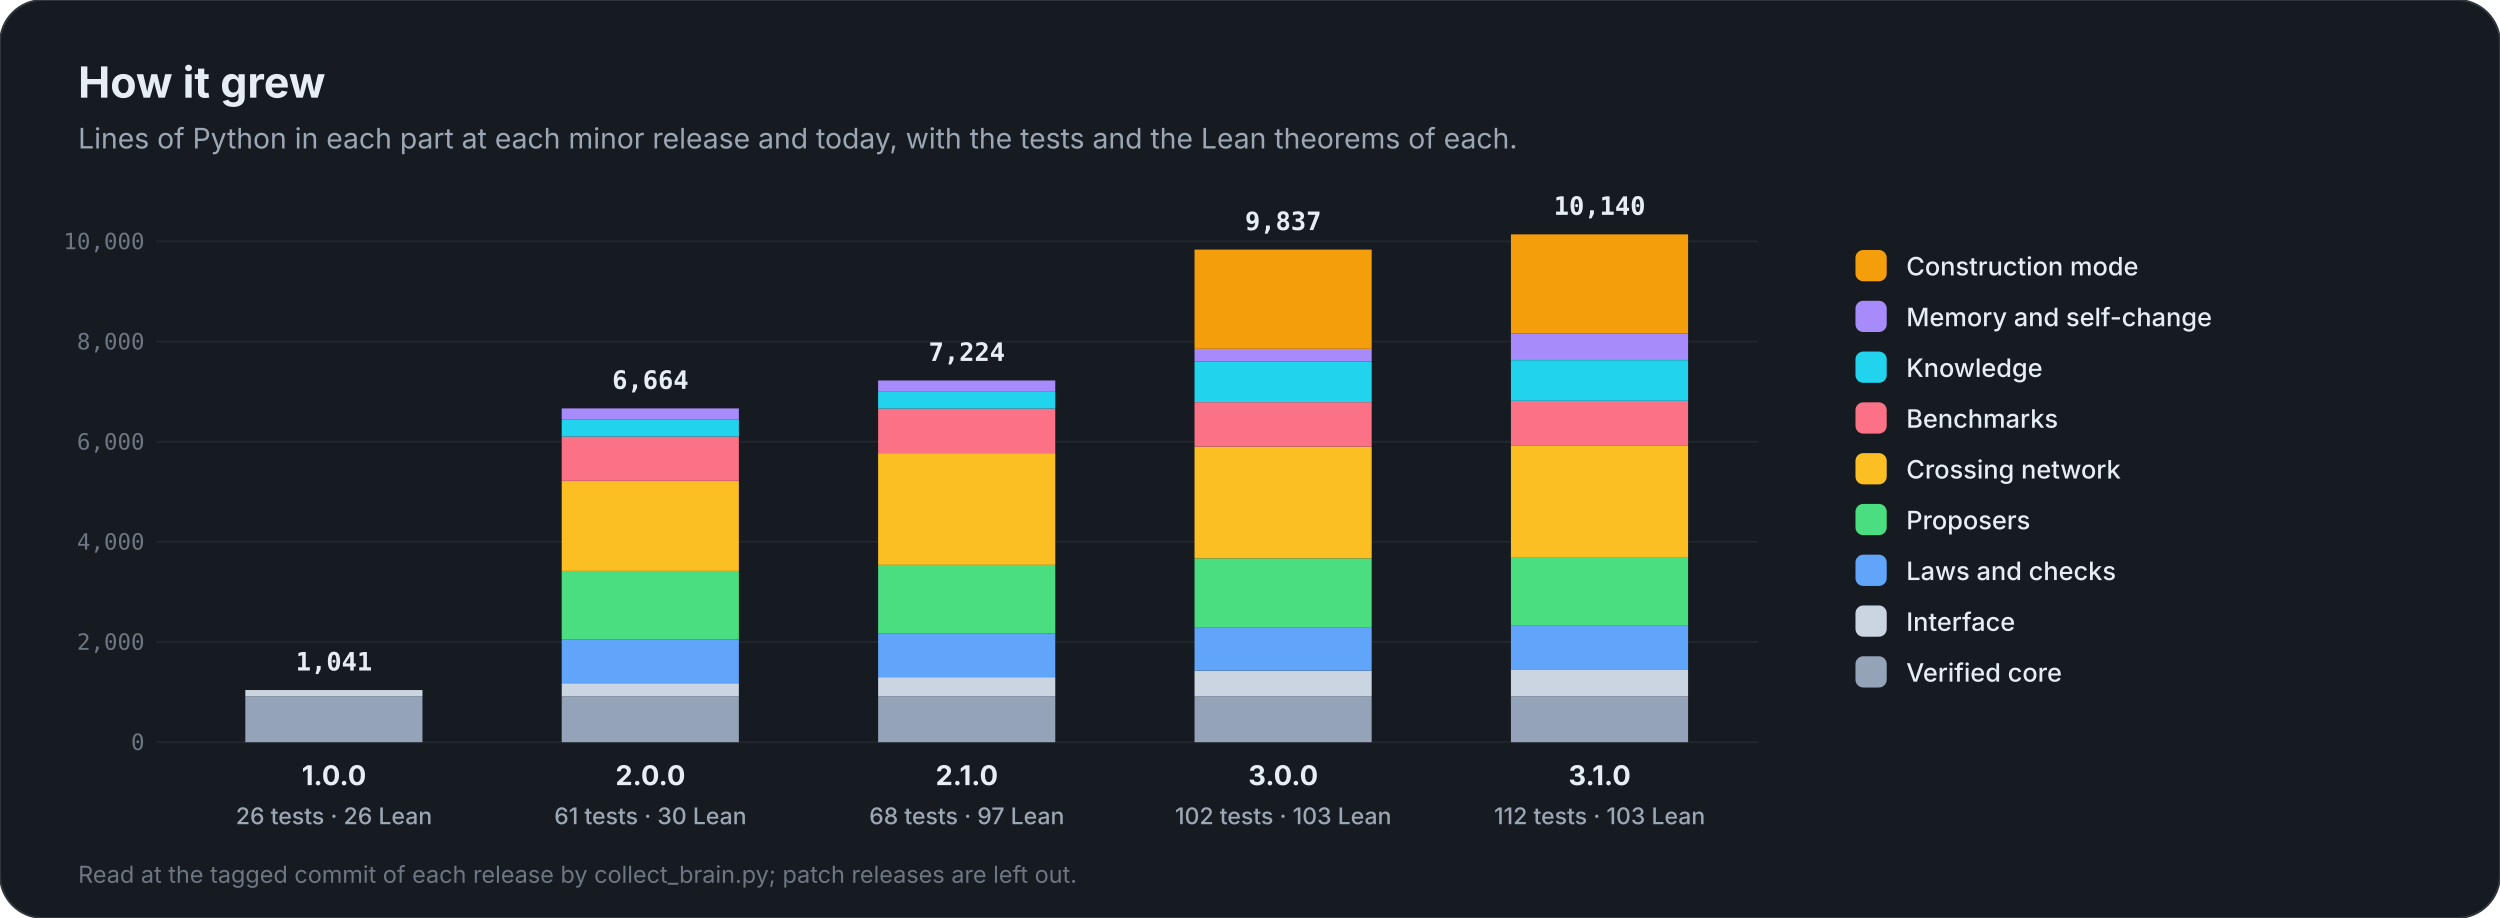
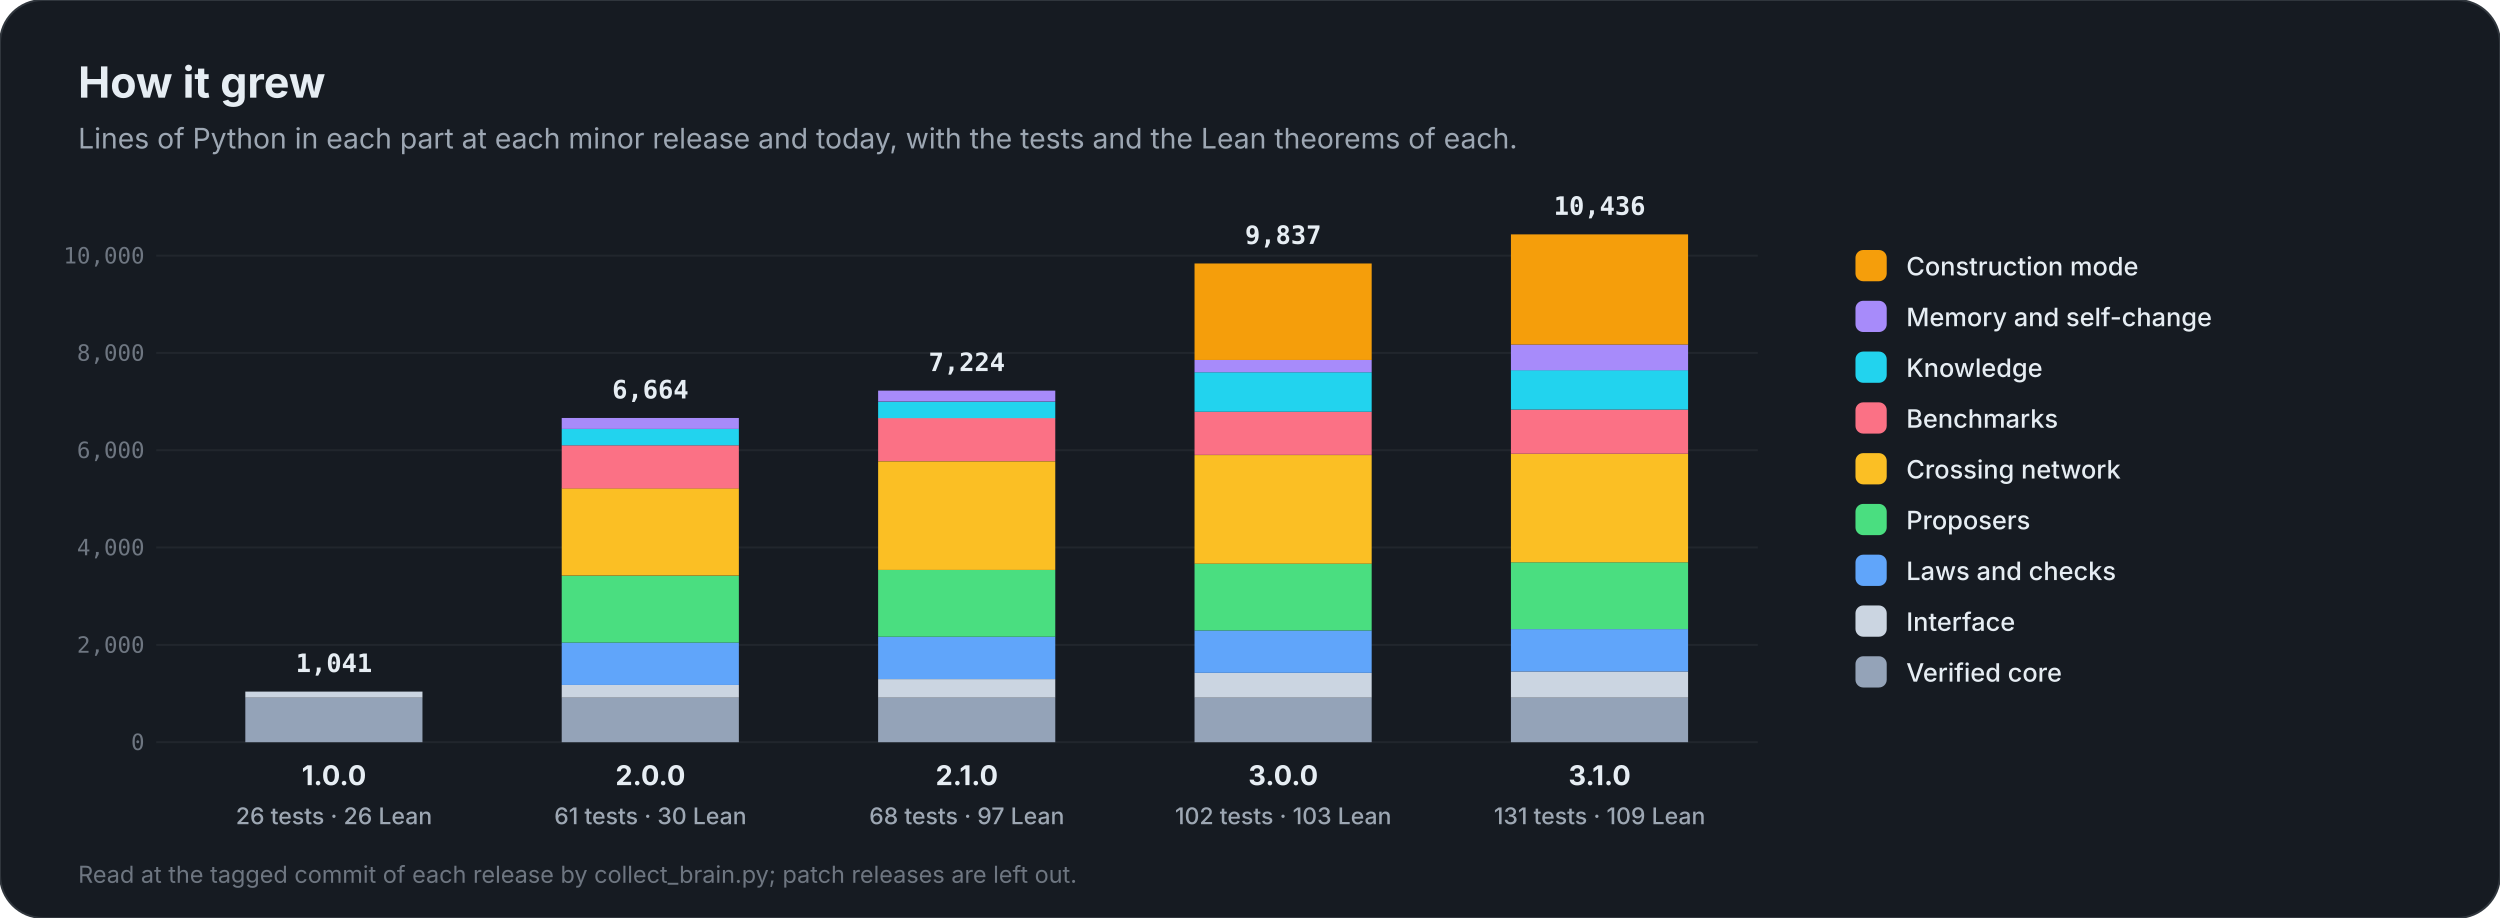
<svg xmlns="http://www.w3.org/2000/svg" viewBox="0 0 1280 470" width="1280" height="470" role="img" aria-label="How Anaxia grew, release by release">
  <rect width="1280" height="470" rx="22" fill="#161b22" stroke="#30363d" />
  <text x="40.0" y="50.0" font-family="Inter, 'Segoe UI', Roboto, Helvetica, Arial, sans-serif" font-size="22" font-weight="700" fill="#e6edf3" text-anchor="start">How it grew</text>
  <text x="40.0" y="76.0" font-family="Inter, 'Segoe UI', Roboto, Helvetica, Arial, sans-serif" font-size="14.5" font-weight="400" fill="#9da7b3" text-anchor="start">Lines of Python in each part at each minor release and today, with the tests and the Lean theorems of each.</text>
  <line x1="80" y1="380.0" x2="900" y2="380.0" stroke="#21262d" />
  <text x="74.0" y="384.0" font-family="'JetBrains Mono', 'SFMono-Regular', Menlo, Consolas, monospace" font-size="11.5" font-weight="500" fill="#6e7681" text-anchor="end">0</text>
-   <line x1="80" y1="328.7" x2="900" y2="328.7" stroke="#21262d" />
-   <text x="74.0" y="332.7" font-family="'JetBrains Mono', 'SFMono-Regular', Menlo, Consolas, monospace" font-size="11.5" font-weight="500" fill="#6e7681" text-anchor="end">2,000</text>
-   <line x1="80" y1="277.4" x2="900" y2="277.4" stroke="#21262d" />
-   <text x="74.0" y="281.4" font-family="'JetBrains Mono', 'SFMono-Regular', Menlo, Consolas, monospace" font-size="11.5" font-weight="500" fill="#6e7681" text-anchor="end">4,000</text>
-   <line x1="80" y1="226.2" x2="900" y2="226.2" stroke="#21262d" />
-   <text x="74.0" y="230.2" font-family="'JetBrains Mono', 'SFMono-Regular', Menlo, Consolas, monospace" font-size="11.5" font-weight="500" fill="#6e7681" text-anchor="end">6,000</text>
-   <line x1="80" y1="174.9" x2="900" y2="174.9" stroke="#21262d" />
-   <text x="74.0" y="178.9" font-family="'JetBrains Mono', 'SFMono-Regular', Menlo, Consolas, monospace" font-size="11.5" font-weight="500" fill="#6e7681" text-anchor="end">8,000</text>
-   <line x1="80" y1="123.6" x2="900" y2="123.6" stroke="#21262d" />
-   <text x="74.0" y="127.6" font-family="'JetBrains Mono', 'SFMono-Regular', Menlo, Consolas, monospace" font-size="11.5" font-weight="500" fill="#6e7681" text-anchor="end">10,000</text>
-   <rect x="125.6" y="356.5" width="90.7" height="23.5" fill="#94a3b8" />
-   <rect x="125.6" y="353.3" width="90.7" height="3.2" fill="#cbd5e1" />
-   <text x="171.0" y="343.3" font-family="'JetBrains Mono', 'SFMono-Regular', Menlo, Consolas, monospace" font-size="13" font-weight="700" fill="#e6edf3" text-anchor="middle">1,041</text>
+   <line x1="80" y1="330.2" x2="900" y2="330.2" stroke="#21262d" />
+   <text x="74.0" y="334.2" font-family="'JetBrains Mono', 'SFMono-Regular', Menlo, Consolas, monospace" font-size="11.5" font-weight="500" fill="#6e7681" text-anchor="end">2,000</text>
+   <line x1="80" y1="280.3" x2="900" y2="280.3" stroke="#21262d" />
+   <text x="74.0" y="284.3" font-family="'JetBrains Mono', 'SFMono-Regular', Menlo, Consolas, monospace" font-size="11.5" font-weight="500" fill="#6e7681" text-anchor="end">4,000</text>
+   <line x1="80" y1="230.5" x2="900" y2="230.5" stroke="#21262d" />
+   <text x="74.0" y="234.5" font-family="'JetBrains Mono', 'SFMono-Regular', Menlo, Consolas, monospace" font-size="11.5" font-weight="500" fill="#6e7681" text-anchor="end">6,000</text>
+   <line x1="80" y1="180.7" x2="900" y2="180.7" stroke="#21262d" />
+   <text x="74.0" y="184.7" font-family="'JetBrains Mono', 'SFMono-Regular', Menlo, Consolas, monospace" font-size="11.5" font-weight="500" fill="#6e7681" text-anchor="end">8,000</text>
+   <line x1="80" y1="130.9" x2="900" y2="130.9" stroke="#21262d" />
+   <text x="74.0" y="134.9" font-family="'JetBrains Mono', 'SFMono-Regular', Menlo, Consolas, monospace" font-size="11.5" font-weight="500" fill="#6e7681" text-anchor="end">10,000</text>
+   <rect x="125.6" y="357.2" width="90.7" height="22.8" fill="#94a3b8" />
+   <rect x="125.6" y="354.1" width="90.7" height="3.1" fill="#cbd5e1" />
+   <text x="171.0" y="344.1" font-family="'JetBrains Mono', 'SFMono-Regular', Menlo, Consolas, monospace" font-size="13" font-weight="700" fill="#e6edf3" text-anchor="middle">1,041</text>
  <text x="171.0" y="402.0" font-family="Inter, 'Segoe UI', Roboto, Helvetica, Arial, sans-serif" font-size="14" font-weight="700" fill="#e6edf3" text-anchor="middle">1.0.0</text>
  <text x="171.0" y="422.0" font-family="Inter, 'Segoe UI', Roboto, Helvetica, Arial, sans-serif" font-size="11.8" font-weight="500" fill="#9da7b3" text-anchor="middle">26 tests · 26 Lean</text>
-   <rect x="287.6" y="356.5" width="90.7" height="23.5" fill="#94a3b8" />
-   <rect x="287.6" y="349.8" width="90.7" height="6.7" fill="#cbd5e1" />
-   <rect x="287.6" y="327.5" width="90.7" height="22.3" fill="#60a5fa" />
-   <rect x="287.6" y="292.3" width="90.7" height="35.2" fill="#4ade80" />
-   <rect x="287.6" y="246.3" width="90.7" height="46.0" fill="#fbbf24" />
-   <rect x="287.6" y="223.5" width="90.7" height="22.7" fill="#fb7185" />
-   <rect x="287.6" y="214.9" width="90.7" height="8.6" fill="#22d3ee" />
-   <rect x="287.6" y="209.1" width="90.7" height="5.8" fill="#a78bfa" />
-   <text x="333.0" y="199.1" font-family="'JetBrains Mono', 'SFMono-Regular', Menlo, Consolas, monospace" font-size="13" font-weight="700" fill="#e6edf3" text-anchor="middle">6,664</text>
+   <rect x="287.6" y="357.2" width="90.7" height="22.8" fill="#94a3b8" />
+   <rect x="287.6" y="350.7" width="90.7" height="6.5" fill="#cbd5e1" />
+   <rect x="287.6" y="329.0" width="90.7" height="21.7" fill="#60a5fa" />
+   <rect x="287.6" y="294.8" width="90.7" height="34.2" fill="#4ade80" />
+   <rect x="287.6" y="250.0" width="90.7" height="44.7" fill="#fbbf24" />
+   <rect x="287.6" y="228.0" width="90.7" height="22.1" fill="#fb7185" />
+   <rect x="287.6" y="219.6" width="90.7" height="8.4" fill="#22d3ee" />
+   <rect x="287.6" y="214.0" width="90.7" height="5.6" fill="#a78bfa" />
+   <text x="333.0" y="204.0" font-family="'JetBrains Mono', 'SFMono-Regular', Menlo, Consolas, monospace" font-size="13" font-weight="700" fill="#e6edf3" text-anchor="middle">6,664</text>
  <text x="333.0" y="402.0" font-family="Inter, 'Segoe UI', Roboto, Helvetica, Arial, sans-serif" font-size="14" font-weight="700" fill="#e6edf3" text-anchor="middle">2.0.0</text>
  <text x="333.0" y="422.0" font-family="Inter, 'Segoe UI', Roboto, Helvetica, Arial, sans-serif" font-size="11.8" font-weight="500" fill="#9da7b3" text-anchor="middle">61 tests · 30 Lean</text>
-   <rect x="449.6" y="356.5" width="90.7" height="23.5" fill="#94a3b8" />
-   <rect x="449.6" y="346.7" width="90.7" height="9.8" fill="#cbd5e1" />
-   <rect x="449.6" y="324.4" width="90.7" height="22.3" fill="#60a5fa" />
-   <rect x="449.6" y="289.2" width="90.7" height="35.2" fill="#4ade80" />
-   <rect x="449.6" y="232.0" width="90.7" height="57.2" fill="#fbbf24" />
-   <rect x="449.6" y="209.2" width="90.7" height="22.8" fill="#fb7185" />
-   <rect x="449.6" y="200.6" width="90.7" height="8.6" fill="#22d3ee" />
-   <rect x="449.6" y="194.8" width="90.7" height="5.8" fill="#a78bfa" />
-   <text x="495.0" y="184.8" font-family="'JetBrains Mono', 'SFMono-Regular', Menlo, Consolas, monospace" font-size="13" font-weight="700" fill="#e6edf3" text-anchor="middle">7,224</text>
+   <rect x="449.6" y="357.2" width="90.7" height="22.8" fill="#94a3b8" />
+   <rect x="449.6" y="347.7" width="90.7" height="9.5" fill="#cbd5e1" />
+   <rect x="449.6" y="326.0" width="90.7" height="21.7" fill="#60a5fa" />
+   <rect x="449.6" y="291.8" width="90.7" height="34.2" fill="#4ade80" />
+   <rect x="449.6" y="236.2" width="90.7" height="55.6" fill="#fbbf24" />
+   <rect x="449.6" y="214.0" width="90.7" height="22.1" fill="#fb7185" />
+   <rect x="449.6" y="205.7" width="90.7" height="8.4" fill="#22d3ee" />
+   <rect x="449.6" y="200.0" width="90.7" height="5.6" fill="#a78bfa" />
+   <text x="495.0" y="190.0" font-family="'JetBrains Mono', 'SFMono-Regular', Menlo, Consolas, monospace" font-size="13" font-weight="700" fill="#e6edf3" text-anchor="middle">7,224</text>
  <text x="495.0" y="402.0" font-family="Inter, 'Segoe UI', Roboto, Helvetica, Arial, sans-serif" font-size="14" font-weight="700" fill="#e6edf3" text-anchor="middle">2.1.0</text>
  <text x="495.0" y="422.0" font-family="Inter, 'Segoe UI', Roboto, Helvetica, Arial, sans-serif" font-size="11.8" font-weight="500" fill="#9da7b3" text-anchor="middle">68 tests · 97 Lean</text>
-   <rect x="611.6" y="356.5" width="90.7" height="23.5" fill="#94a3b8" />
-   <rect x="611.6" y="343.4" width="90.7" height="13.1" fill="#cbd5e1" />
-   <rect x="611.6" y="321.1" width="90.7" height="22.3" fill="#60a5fa" />
-   <rect x="611.6" y="285.9" width="90.7" height="35.2" fill="#4ade80" />
-   <rect x="611.6" y="228.7" width="90.7" height="57.2" fill="#fbbf24" />
-   <rect x="611.6" y="205.9" width="90.7" height="22.8" fill="#fb7185" />
-   <rect x="611.6" y="185.1" width="90.7" height="20.8" fill="#22d3ee" />
-   <rect x="611.6" y="178.6" width="90.7" height="6.5" fill="#a78bfa" />
-   <rect x="611.6" y="127.8" width="90.7" height="50.8" fill="#f59e0b" />
-   <text x="657.0" y="117.8" font-family="'JetBrains Mono', 'SFMono-Regular', Menlo, Consolas, monospace" font-size="13" font-weight="700" fill="#e6edf3" text-anchor="middle">9,837</text>
+   <rect x="611.6" y="357.2" width="90.7" height="22.8" fill="#94a3b8" />
+   <rect x="611.6" y="344.5" width="90.7" height="12.7" fill="#cbd5e1" />
+   <rect x="611.6" y="322.8" width="90.7" height="21.7" fill="#60a5fa" />
+   <rect x="611.6" y="288.6" width="90.7" height="34.2" fill="#4ade80" />
+   <rect x="611.6" y="233.0" width="90.7" height="55.6" fill="#fbbf24" />
+   <rect x="611.6" y="210.8" width="90.7" height="22.1" fill="#fb7185" />
+   <rect x="611.6" y="190.6" width="90.7" height="20.2" fill="#22d3ee" />
+   <rect x="611.6" y="184.3" width="90.7" height="6.3" fill="#a78bfa" />
+   <rect x="611.6" y="134.9" width="90.7" height="49.4" fill="#f59e0b" />
+   <text x="657.0" y="124.9" font-family="'JetBrains Mono', 'SFMono-Regular', Menlo, Consolas, monospace" font-size="13" font-weight="700" fill="#e6edf3" text-anchor="middle">9,837</text>
  <text x="657.0" y="402.0" font-family="Inter, 'Segoe UI', Roboto, Helvetica, Arial, sans-serif" font-size="14" font-weight="700" fill="#e6edf3" text-anchor="middle">3.0.0</text>
  <text x="657.0" y="422.0" font-family="Inter, 'Segoe UI', Roboto, Helvetica, Arial, sans-serif" font-size="11.8" font-weight="500" fill="#9da7b3" text-anchor="middle">102 tests · 103 Lean</text>
-   <rect x="773.6" y="356.5" width="90.7" height="23.5" fill="#94a3b8" />
-   <rect x="773.6" y="342.7" width="90.7" height="13.8" fill="#cbd5e1" />
-   <rect x="773.6" y="320.4" width="90.7" height="22.3" fill="#60a5fa" />
-   <rect x="773.6" y="285.2" width="90.7" height="35.2" fill="#4ade80" />
-   <rect x="773.6" y="228.0" width="90.7" height="57.2" fill="#fbbf24" />
-   <rect x="773.6" y="205.2" width="90.7" height="22.8" fill="#fb7185" />
-   <rect x="773.6" y="184.4" width="90.7" height="20.8" fill="#22d3ee" />
-   <rect x="773.6" y="170.8" width="90.7" height="13.5" fill="#a78bfa" />
-   <rect x="773.6" y="120.0" width="90.7" height="50.8" fill="#f59e0b" />
-   <text x="819.0" y="110.0" font-family="'JetBrains Mono', 'SFMono-Regular', Menlo, Consolas, monospace" font-size="13" font-weight="700" fill="#e6edf3" text-anchor="middle">10,140</text>
+   <rect x="773.6" y="357.2" width="90.7" height="22.8" fill="#94a3b8" />
+   <rect x="773.6" y="343.8" width="90.7" height="13.4" fill="#cbd5e1" />
+   <rect x="773.6" y="322.1" width="90.7" height="21.7" fill="#60a5fa" />
+   <rect x="773.6" y="287.9" width="90.7" height="34.2" fill="#4ade80" />
+   <rect x="773.6" y="232.3" width="90.7" height="55.6" fill="#fbbf24" />
+   <rect x="773.6" y="209.7" width="90.7" height="22.6" fill="#fb7185" />
+   <rect x="773.6" y="189.5" width="90.7" height="20.2" fill="#22d3ee" />
+   <rect x="773.6" y="176.4" width="90.7" height="13.2" fill="#a78bfa" />
+   <rect x="773.6" y="120.0" width="90.7" height="56.4" fill="#f59e0b" />
+   <text x="819.0" y="110.0" font-family="'JetBrains Mono', 'SFMono-Regular', Menlo, Consolas, monospace" font-size="13" font-weight="700" fill="#e6edf3" text-anchor="middle">10,436</text>
  <text x="819.0" y="402.0" font-family="Inter, 'Segoe UI', Roboto, Helvetica, Arial, sans-serif" font-size="14" font-weight="700" fill="#e6edf3" text-anchor="middle">3.1.0</text>
-   <text x="819.0" y="422.0" font-family="Inter, 'Segoe UI', Roboto, Helvetica, Arial, sans-serif" font-size="11.8" font-weight="500" fill="#9da7b3" text-anchor="middle">112 tests · 103 Lean</text>
+   <text x="819.0" y="422.0" font-family="Inter, 'Segoe UI', Roboto, Helvetica, Arial, sans-serif" font-size="11.8" font-weight="500" fill="#9da7b3" text-anchor="middle">131 tests · 109 Lean</text>
  <rect x="950" y="128" width="16" height="16" rx="4" fill="#f59e0b" />
  <text x="976.0" y="141.0" font-family="Inter, 'Segoe UI', Roboto, Helvetica, Arial, sans-serif" font-size="13" font-weight="500" fill="#e6edf3" text-anchor="start">Construction mode</text>
  <rect x="950" y="154" width="16" height="16" rx="4" fill="#a78bfa" />
  <text x="976.0" y="167.0" font-family="Inter, 'Segoe UI', Roboto, Helvetica, Arial, sans-serif" font-size="13" font-weight="500" fill="#e6edf3" text-anchor="start">Memory and self-change</text>
  <rect x="950" y="180" width="16" height="16" rx="4" fill="#22d3ee" />
  <text x="976.0" y="193.0" font-family="Inter, 'Segoe UI', Roboto, Helvetica, Arial, sans-serif" font-size="13" font-weight="500" fill="#e6edf3" text-anchor="start">Knowledge</text>
  <rect x="950" y="206" width="16" height="16" rx="4" fill="#fb7185" />
  <text x="976.0" y="219.0" font-family="Inter, 'Segoe UI', Roboto, Helvetica, Arial, sans-serif" font-size="13" font-weight="500" fill="#e6edf3" text-anchor="start">Benchmarks</text>
  <rect x="950" y="232" width="16" height="16" rx="4" fill="#fbbf24" />
  <text x="976.0" y="245.0" font-family="Inter, 'Segoe UI', Roboto, Helvetica, Arial, sans-serif" font-size="13" font-weight="500" fill="#e6edf3" text-anchor="start">Crossing network</text>
  <rect x="950" y="258" width="16" height="16" rx="4" fill="#4ade80" />
  <text x="976.0" y="271.0" font-family="Inter, 'Segoe UI', Roboto, Helvetica, Arial, sans-serif" font-size="13" font-weight="500" fill="#e6edf3" text-anchor="start">Proposers</text>
  <rect x="950" y="284" width="16" height="16" rx="4" fill="#60a5fa" />
  <text x="976.0" y="297.0" font-family="Inter, 'Segoe UI', Roboto, Helvetica, Arial, sans-serif" font-size="13" font-weight="500" fill="#e6edf3" text-anchor="start">Laws and checks</text>
  <rect x="950" y="310" width="16" height="16" rx="4" fill="#cbd5e1" />
  <text x="976.0" y="323.0" font-family="Inter, 'Segoe UI', Roboto, Helvetica, Arial, sans-serif" font-size="13" font-weight="500" fill="#e6edf3" text-anchor="start">Interface</text>
  <rect x="950" y="336" width="16" height="16" rx="4" fill="#94a3b8" />
  <text x="976.0" y="349.0" font-family="Inter, 'Segoe UI', Roboto, Helvetica, Arial, sans-serif" font-size="13" font-weight="500" fill="#e6edf3" text-anchor="start">Verified core</text>
  <text x="40.0" y="452.0" font-family="Inter, 'Segoe UI', Roboto, Helvetica, Arial, sans-serif" font-size="12" font-weight="400" fill="#6e7681" text-anchor="start">Read at the tagged commit of each release by collect_brain.py; patch releases are left out.</text>
</svg>
